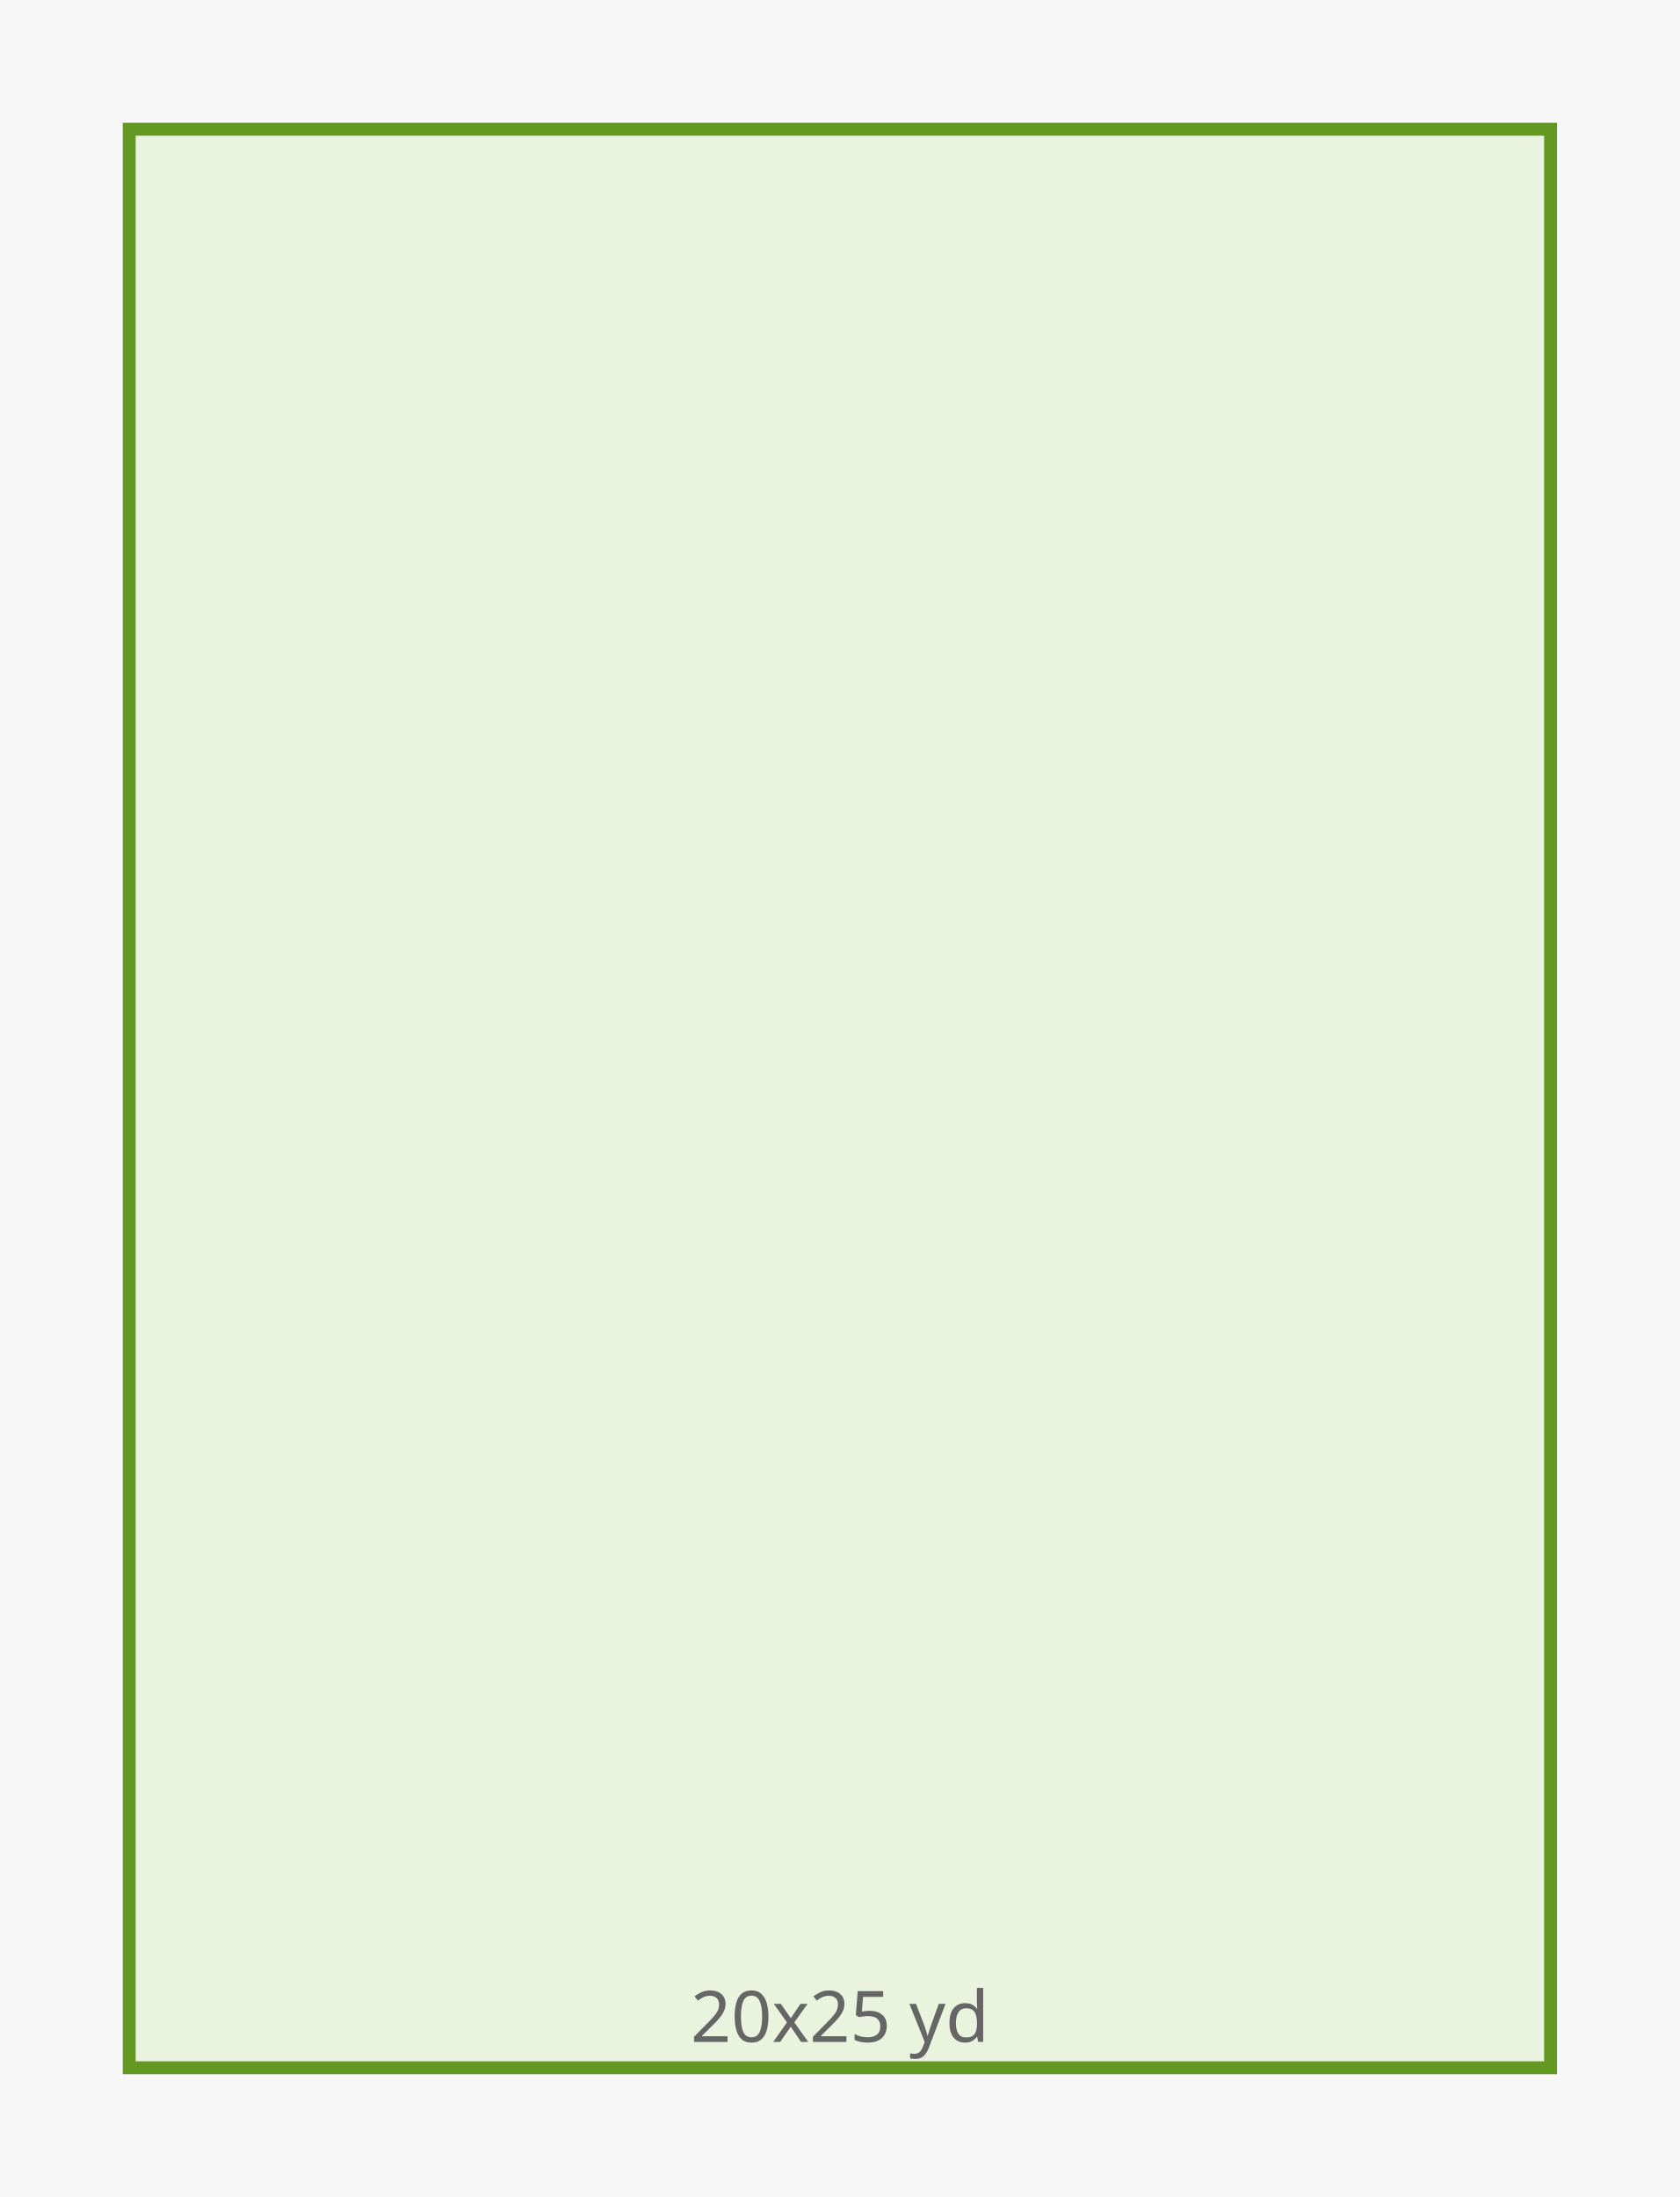
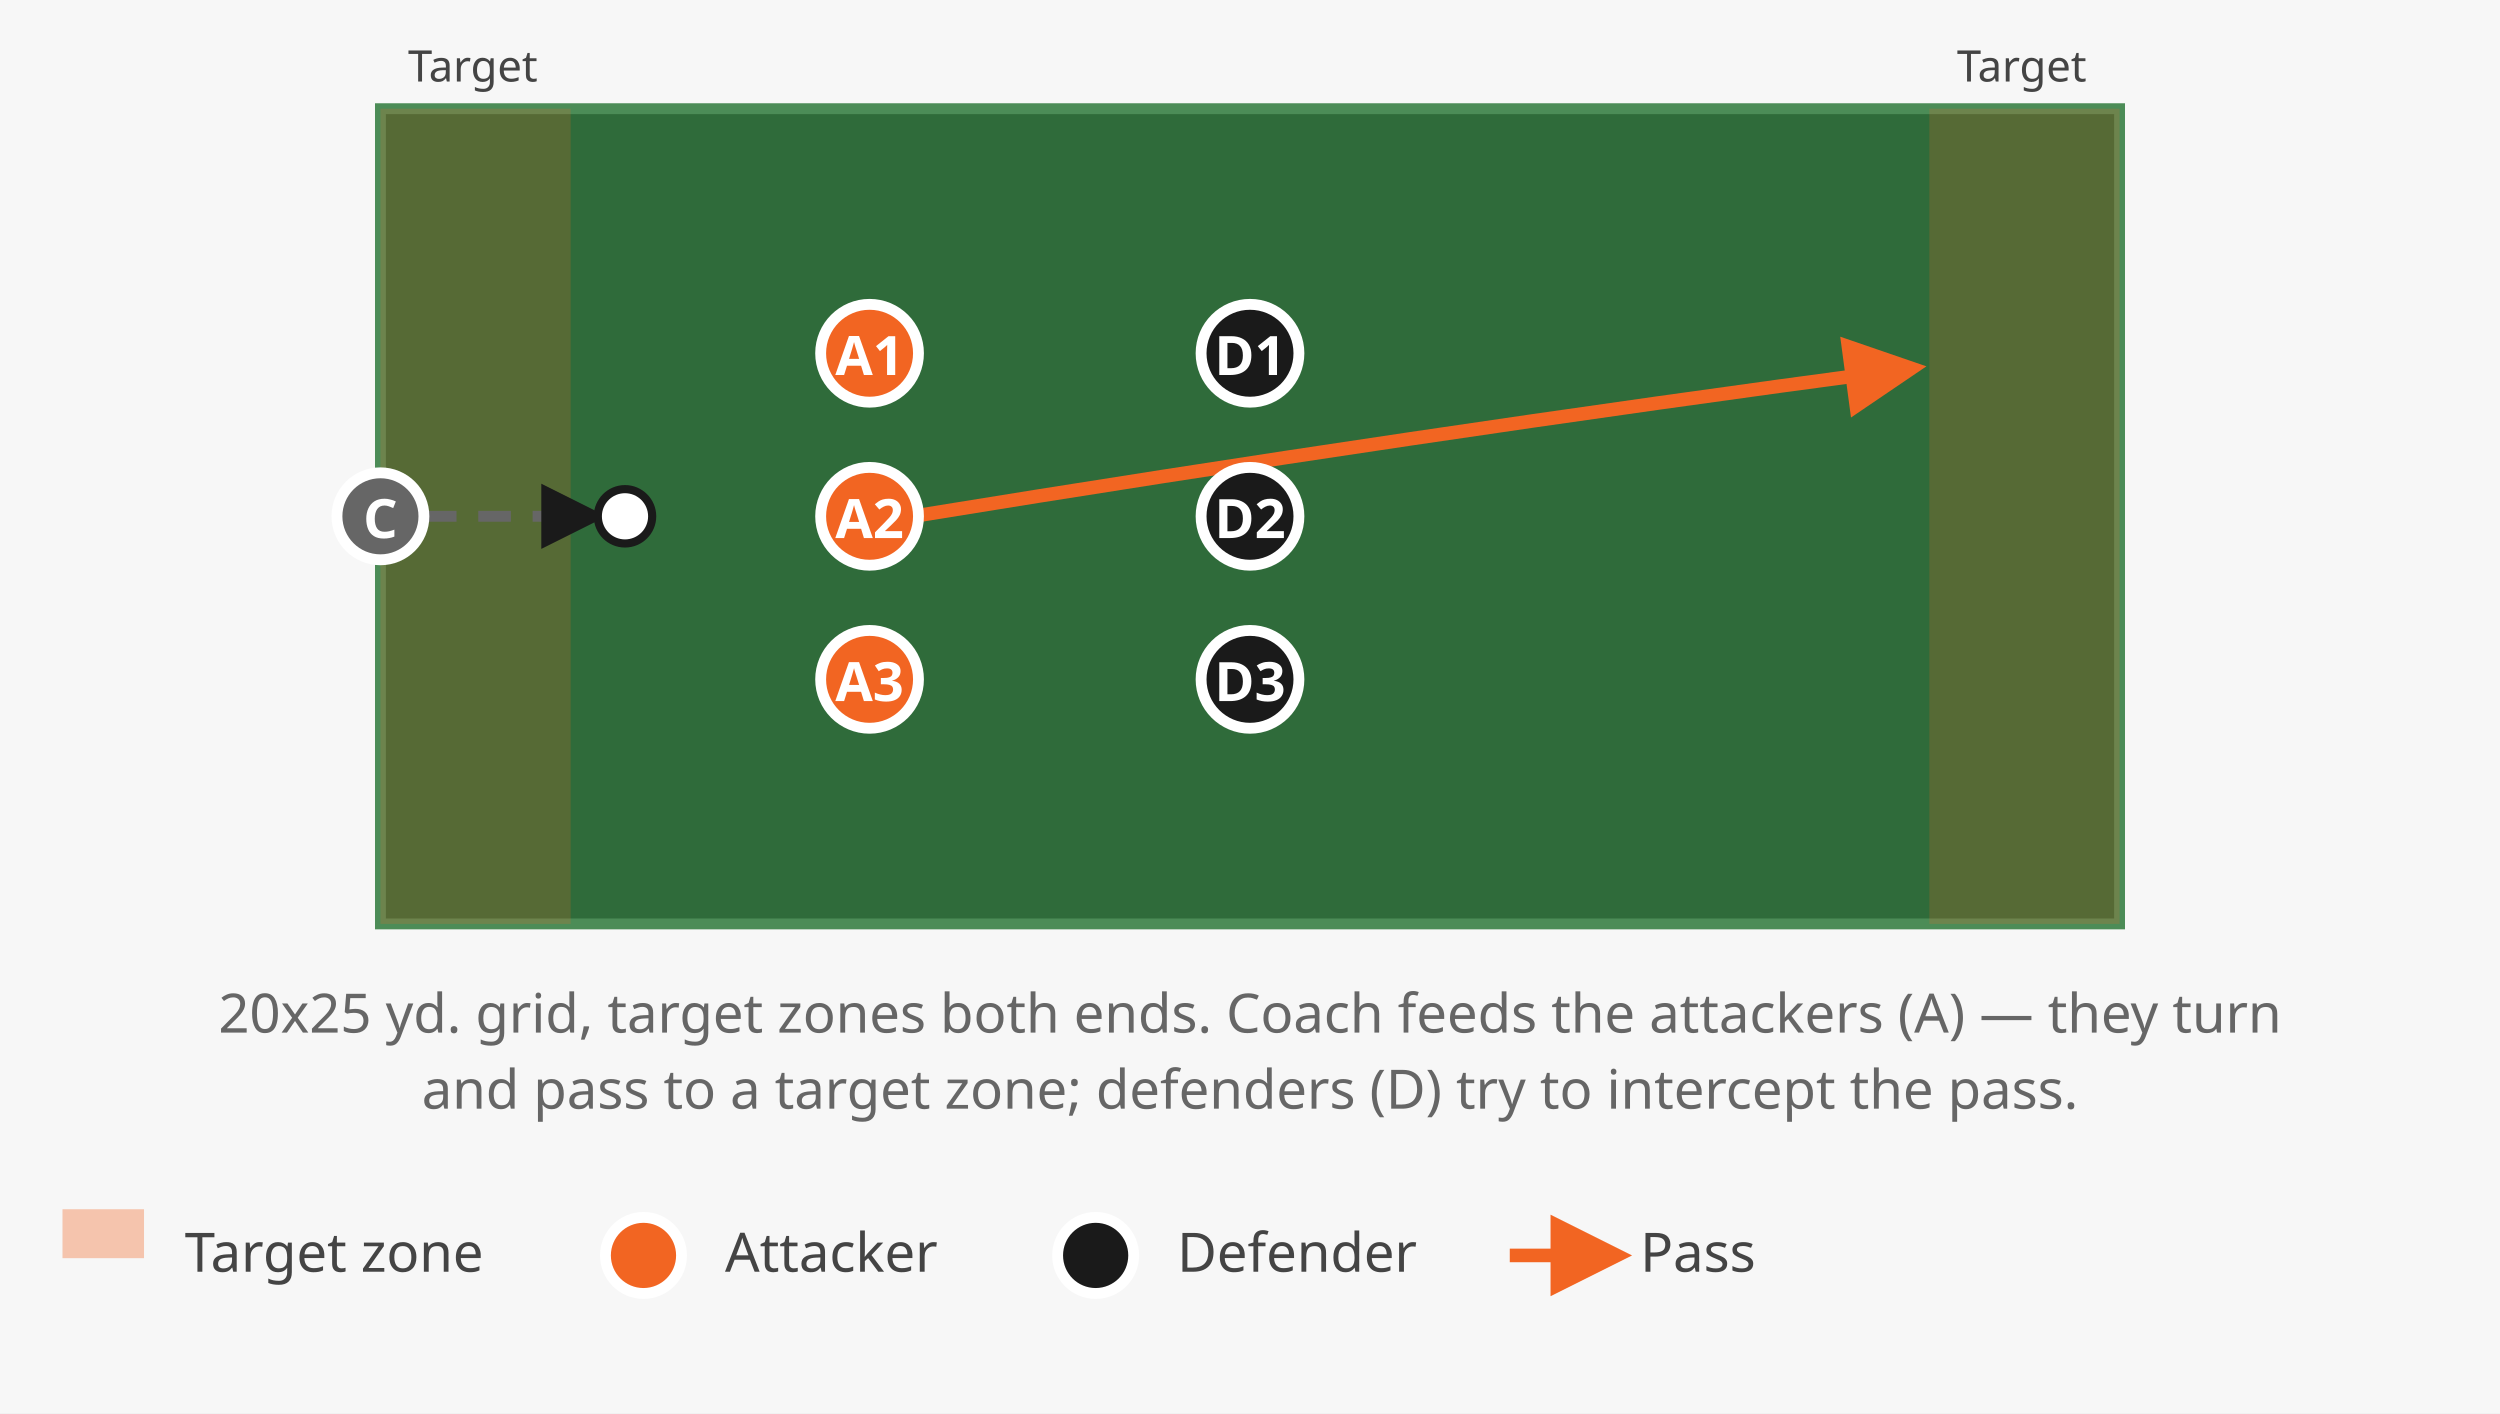
- <svg xmlns="http://www.w3.org/2000/svg" viewBox="0 0 260 340" role="img">
-   <rect width="260" height="340" fill="#F7F7F7" />
-   <rect x="20" y="20" width="220" height="300" fill="#EAF3DE" stroke="#639922" stroke-width="2" />
-   <text x="130.0" y="316" text-anchor="middle" font-size="11" fill="#666" font-family="sans-serif">20x25 yd</text>
+ <svg xmlns="http://www.w3.org/2000/svg" viewBox="0 0 460 260" role="img">
+   <rect width="460" height="260" fill="#F7F7F7" />
+   <defs>
+     <marker id="darr" viewBox="0 0 10 10" refX="7" refY="5" markerWidth="6" markerHeight="6" orient="auto">
+       <path d="M0,0 L10,5 L0,10 Z" fill="#1A1A1A" />
+     </marker>
+     <marker id="darrw" viewBox="0 0 10 10" refX="7" refY="5" markerWidth="6" markerHeight="6" orient="auto">
+       <path d="M0,0 L10,5 L0,10 Z" fill="#FFFFFF" />
+     </marker>
+     <marker id="sarr" viewBox="0 0 10 10" refX="7" refY="5" markerWidth="6" markerHeight="6" orient="auto">
+       <path d="M0,0 L10,5 L0,10 Z" fill="#F26522" />
+     </marker>
+   </defs>
+   <rect x="70" y="20" width="320" height="150" fill="#2F6B3A" stroke="#4C8C57" stroke-width="2" />
+   <rect x="70" y="20" width="35" height="150" fill="#F26522" opacity="0.2" />
+   <rect x="355" y="20" width="35" height="150" fill="#F26522" opacity="0.2" />
+   <text x="87" y="15" text-anchor="middle" font-size="8" fill="#444" font-family="sans-serif">Target</text>
+   <text x="372" y="15" text-anchor="middle" font-size="8" fill="#444" font-family="sans-serif">Target</text>
+   <path d="M78,95 Q100,95 108,95" fill="none" stroke="#666666" stroke-width="2" stroke-dasharray="6 4" marker-end="url(#darr)" />
+   <path d="M168,95 Q260,80 350,68" fill="none" stroke="#F26522" stroke-width="2.5" marker-end="url(#sarr)" />
+   <circle cx="70" cy="95" r="8" fill="#666666" stroke="#FFFFFF" stroke-width="2" />
+   <text x="70" y="99" text-anchor="middle" font-size="10" font-weight="700" fill="#FFFFFF" font-family="sans-serif">C</text>
+   <circle cx="160" cy="65" r="9" fill="#F26522" stroke="#FFFFFF" stroke-width="2" />
+   <text x="160" y="69" text-anchor="middle" font-size="10" font-weight="700" fill="#FFFFFF" font-family="sans-serif">A1</text>
+   <circle cx="160" cy="95" r="9" fill="#F26522" stroke="#FFFFFF" stroke-width="2" />
+   <text x="160" y="99" text-anchor="middle" font-size="10" font-weight="700" fill="#FFFFFF" font-family="sans-serif">A2</text>
+   <circle cx="160" cy="125" r="9" fill="#F26522" stroke="#FFFFFF" stroke-width="2" />
+   <text x="160" y="129" text-anchor="middle" font-size="10" font-weight="700" fill="#FFFFFF" font-family="sans-serif">A3</text>
+   <circle cx="230" cy="65" r="9" fill="#1A1A1A" stroke="#FFFFFF" stroke-width="2" />
+   <text x="230" y="69" text-anchor="middle" font-size="10" font-weight="700" fill="#FFFFFF" font-family="sans-serif">D1</text>
+   <circle cx="230" cy="95" r="9" fill="#1A1A1A" stroke="#FFFFFF" stroke-width="2" />
+   <text x="230" y="99" text-anchor="middle" font-size="10" font-weight="700" fill="#FFFFFF" font-family="sans-serif">D2</text>
+   <circle cx="230" cy="125" r="9" fill="#1A1A1A" stroke="#FFFFFF" stroke-width="2" />
+   <text x="230" y="129" text-anchor="middle" font-size="10" font-weight="700" fill="#FFFFFF" font-family="sans-serif">D3</text>
+   <circle cx="115" cy="95" r="5" fill="#FFFFFF" stroke="#1A1A1A" stroke-width="1.5" />
+   <text x="230" y="190" text-anchor="middle" font-size="10" fill="#666" font-family="sans-serif">20x25 yd. grid, target zones both ends. Coach feeds the attackers (A) — they turn</text>
+   <text x="230" y="204" text-anchor="middle" font-size="10" fill="#666" font-family="sans-serif">and pass to a target zone; defenders (D) try to intercept the pass.</text>
+   <g font-family="sans-serif" font-size="10" fill="#444">
+     <rect x="12" y="223" width="14" height="8" fill="#F26522" opacity="0.35" stroke="#F26522" stroke-width="1" />
+     <text x="34" y="234">Target zone</text>
+     <circle cx="118.4" cy="231" r="7" fill="#F26522" stroke="#FFFFFF" stroke-width="2" />
+     <text x="133.4" y="234">Attacker</text>
+     <circle cx="201.6" cy="231" r="7" fill="#1A1A1A" stroke="#FFFFFF" stroke-width="2" />
+     <text x="216.6" y="234">Defender</text>
+     <line x1="277.8" y1="231" x2="295.8" y2="231" stroke="#F26522" stroke-width="2.5" marker-end="url(#sarr)" />
+     <text x="301.8" y="234">Pass</text>
+   </g>
</svg>
